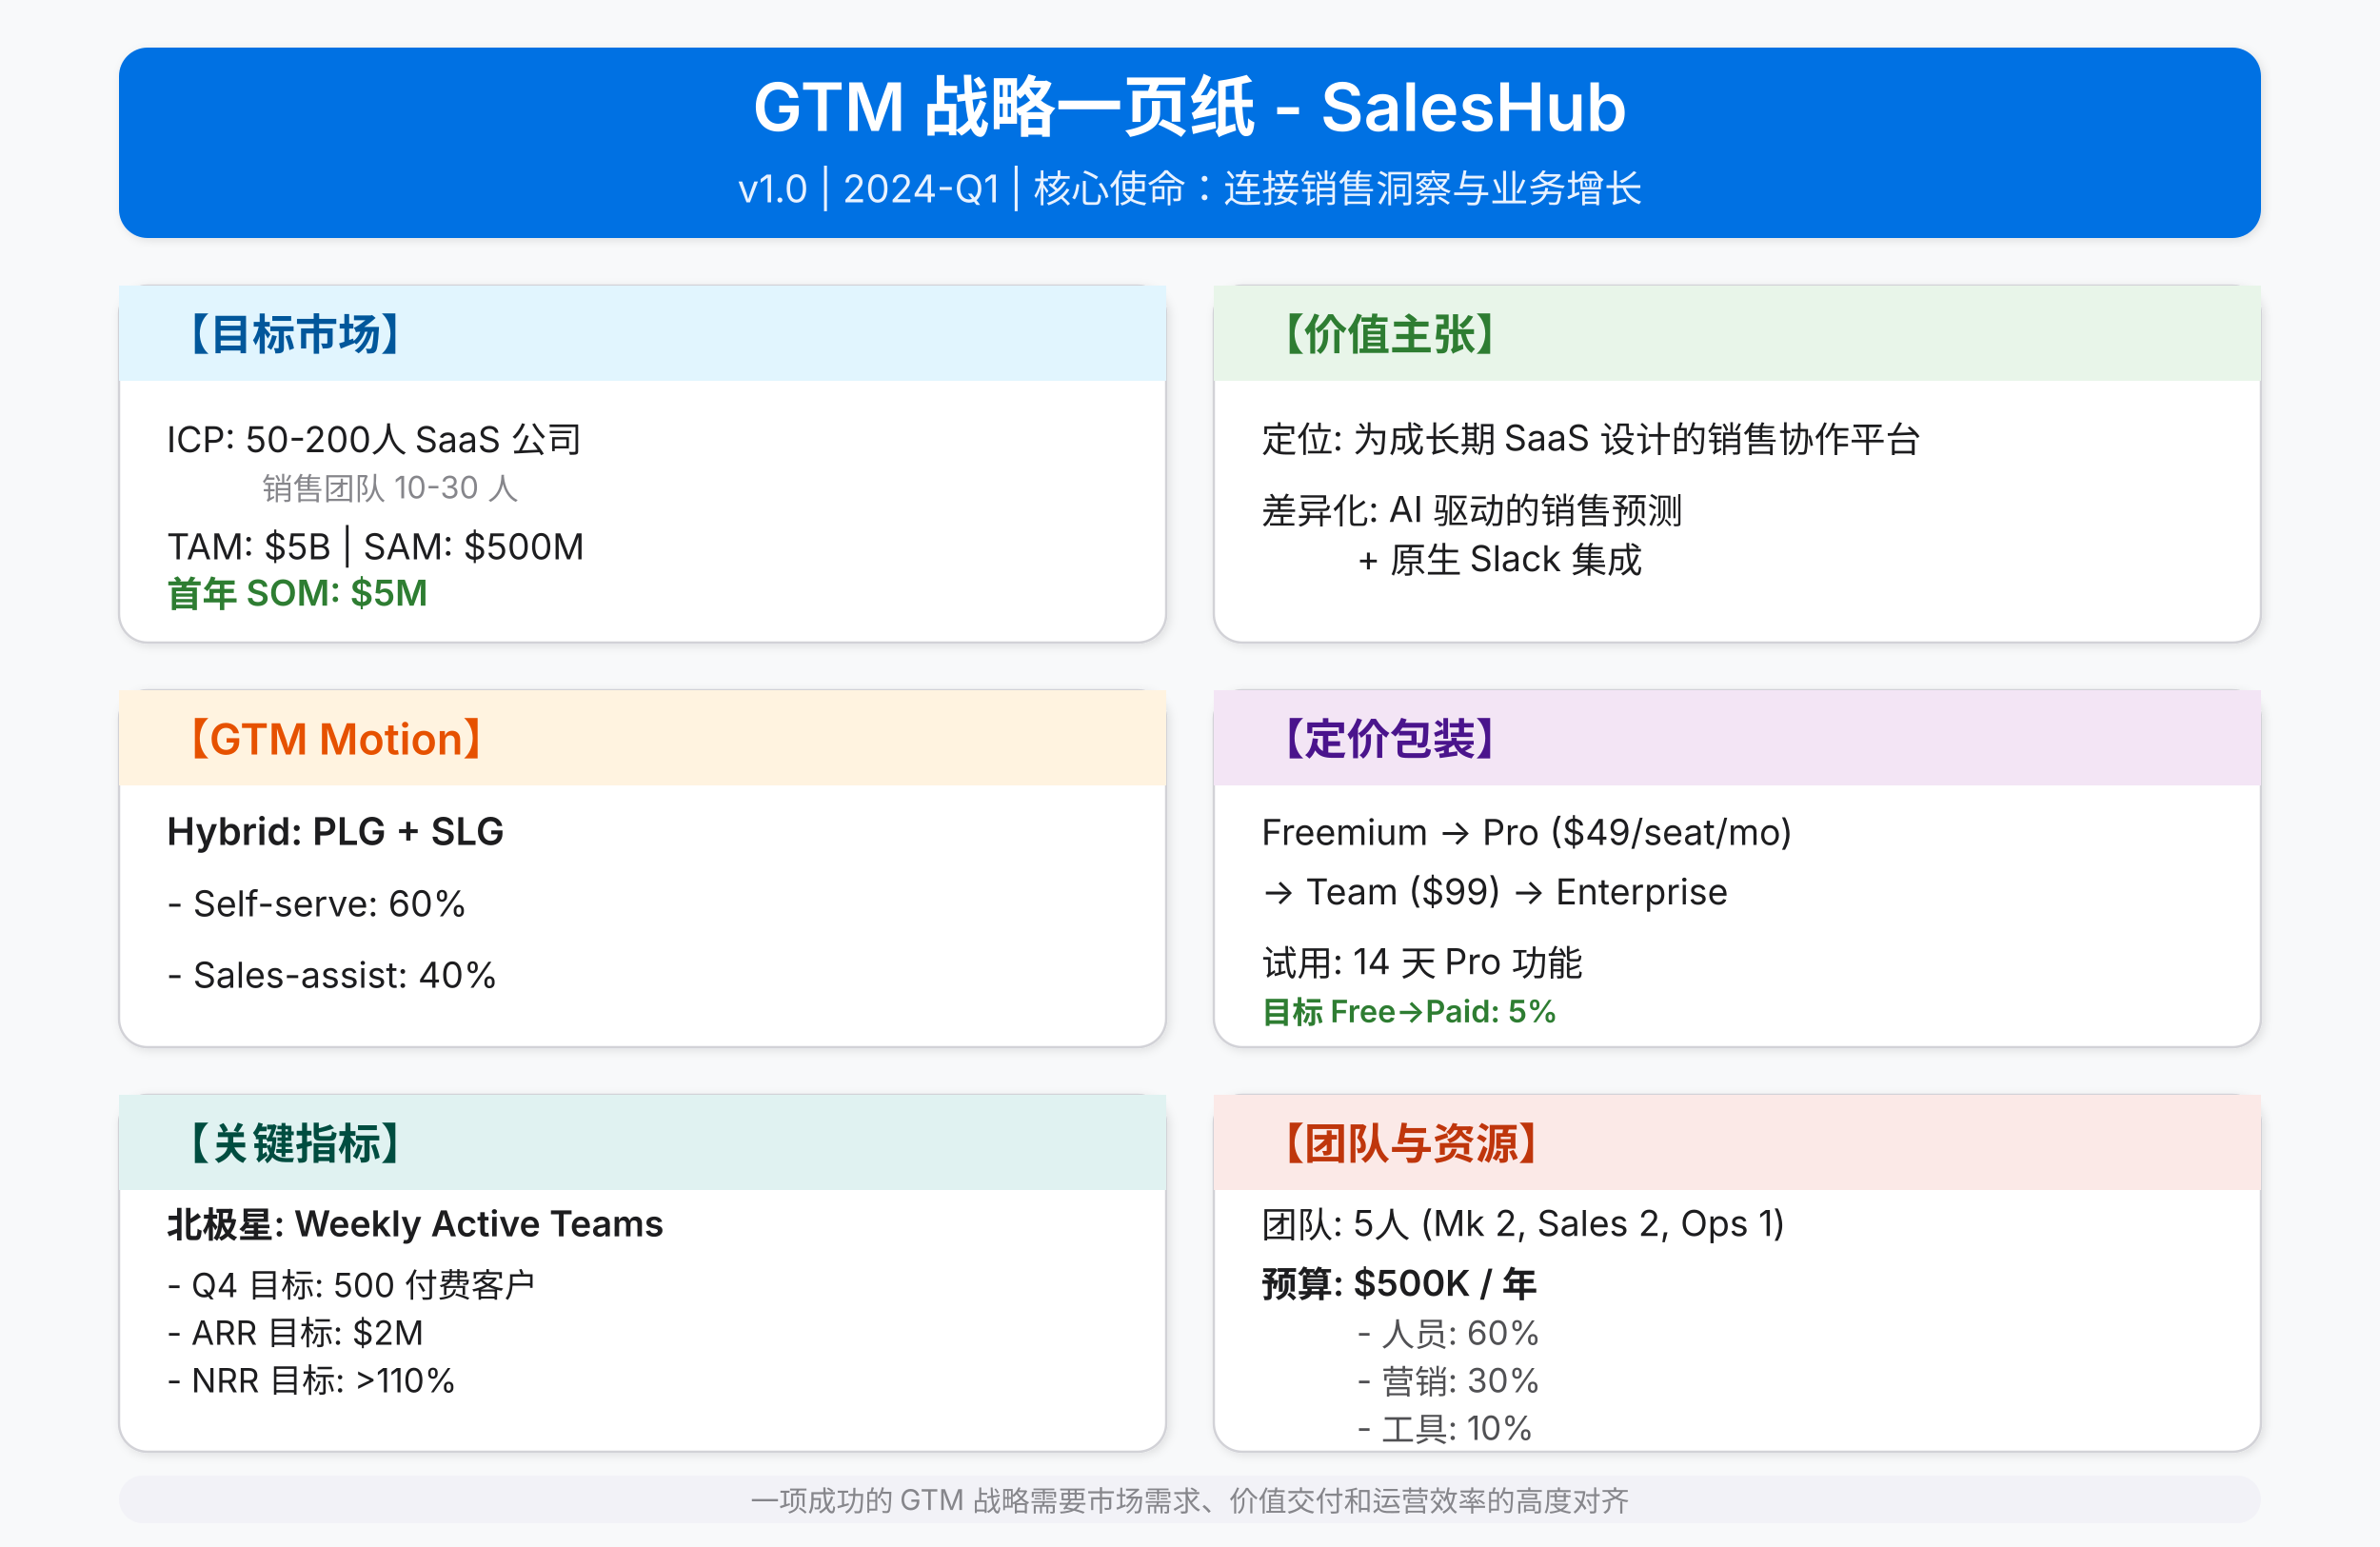
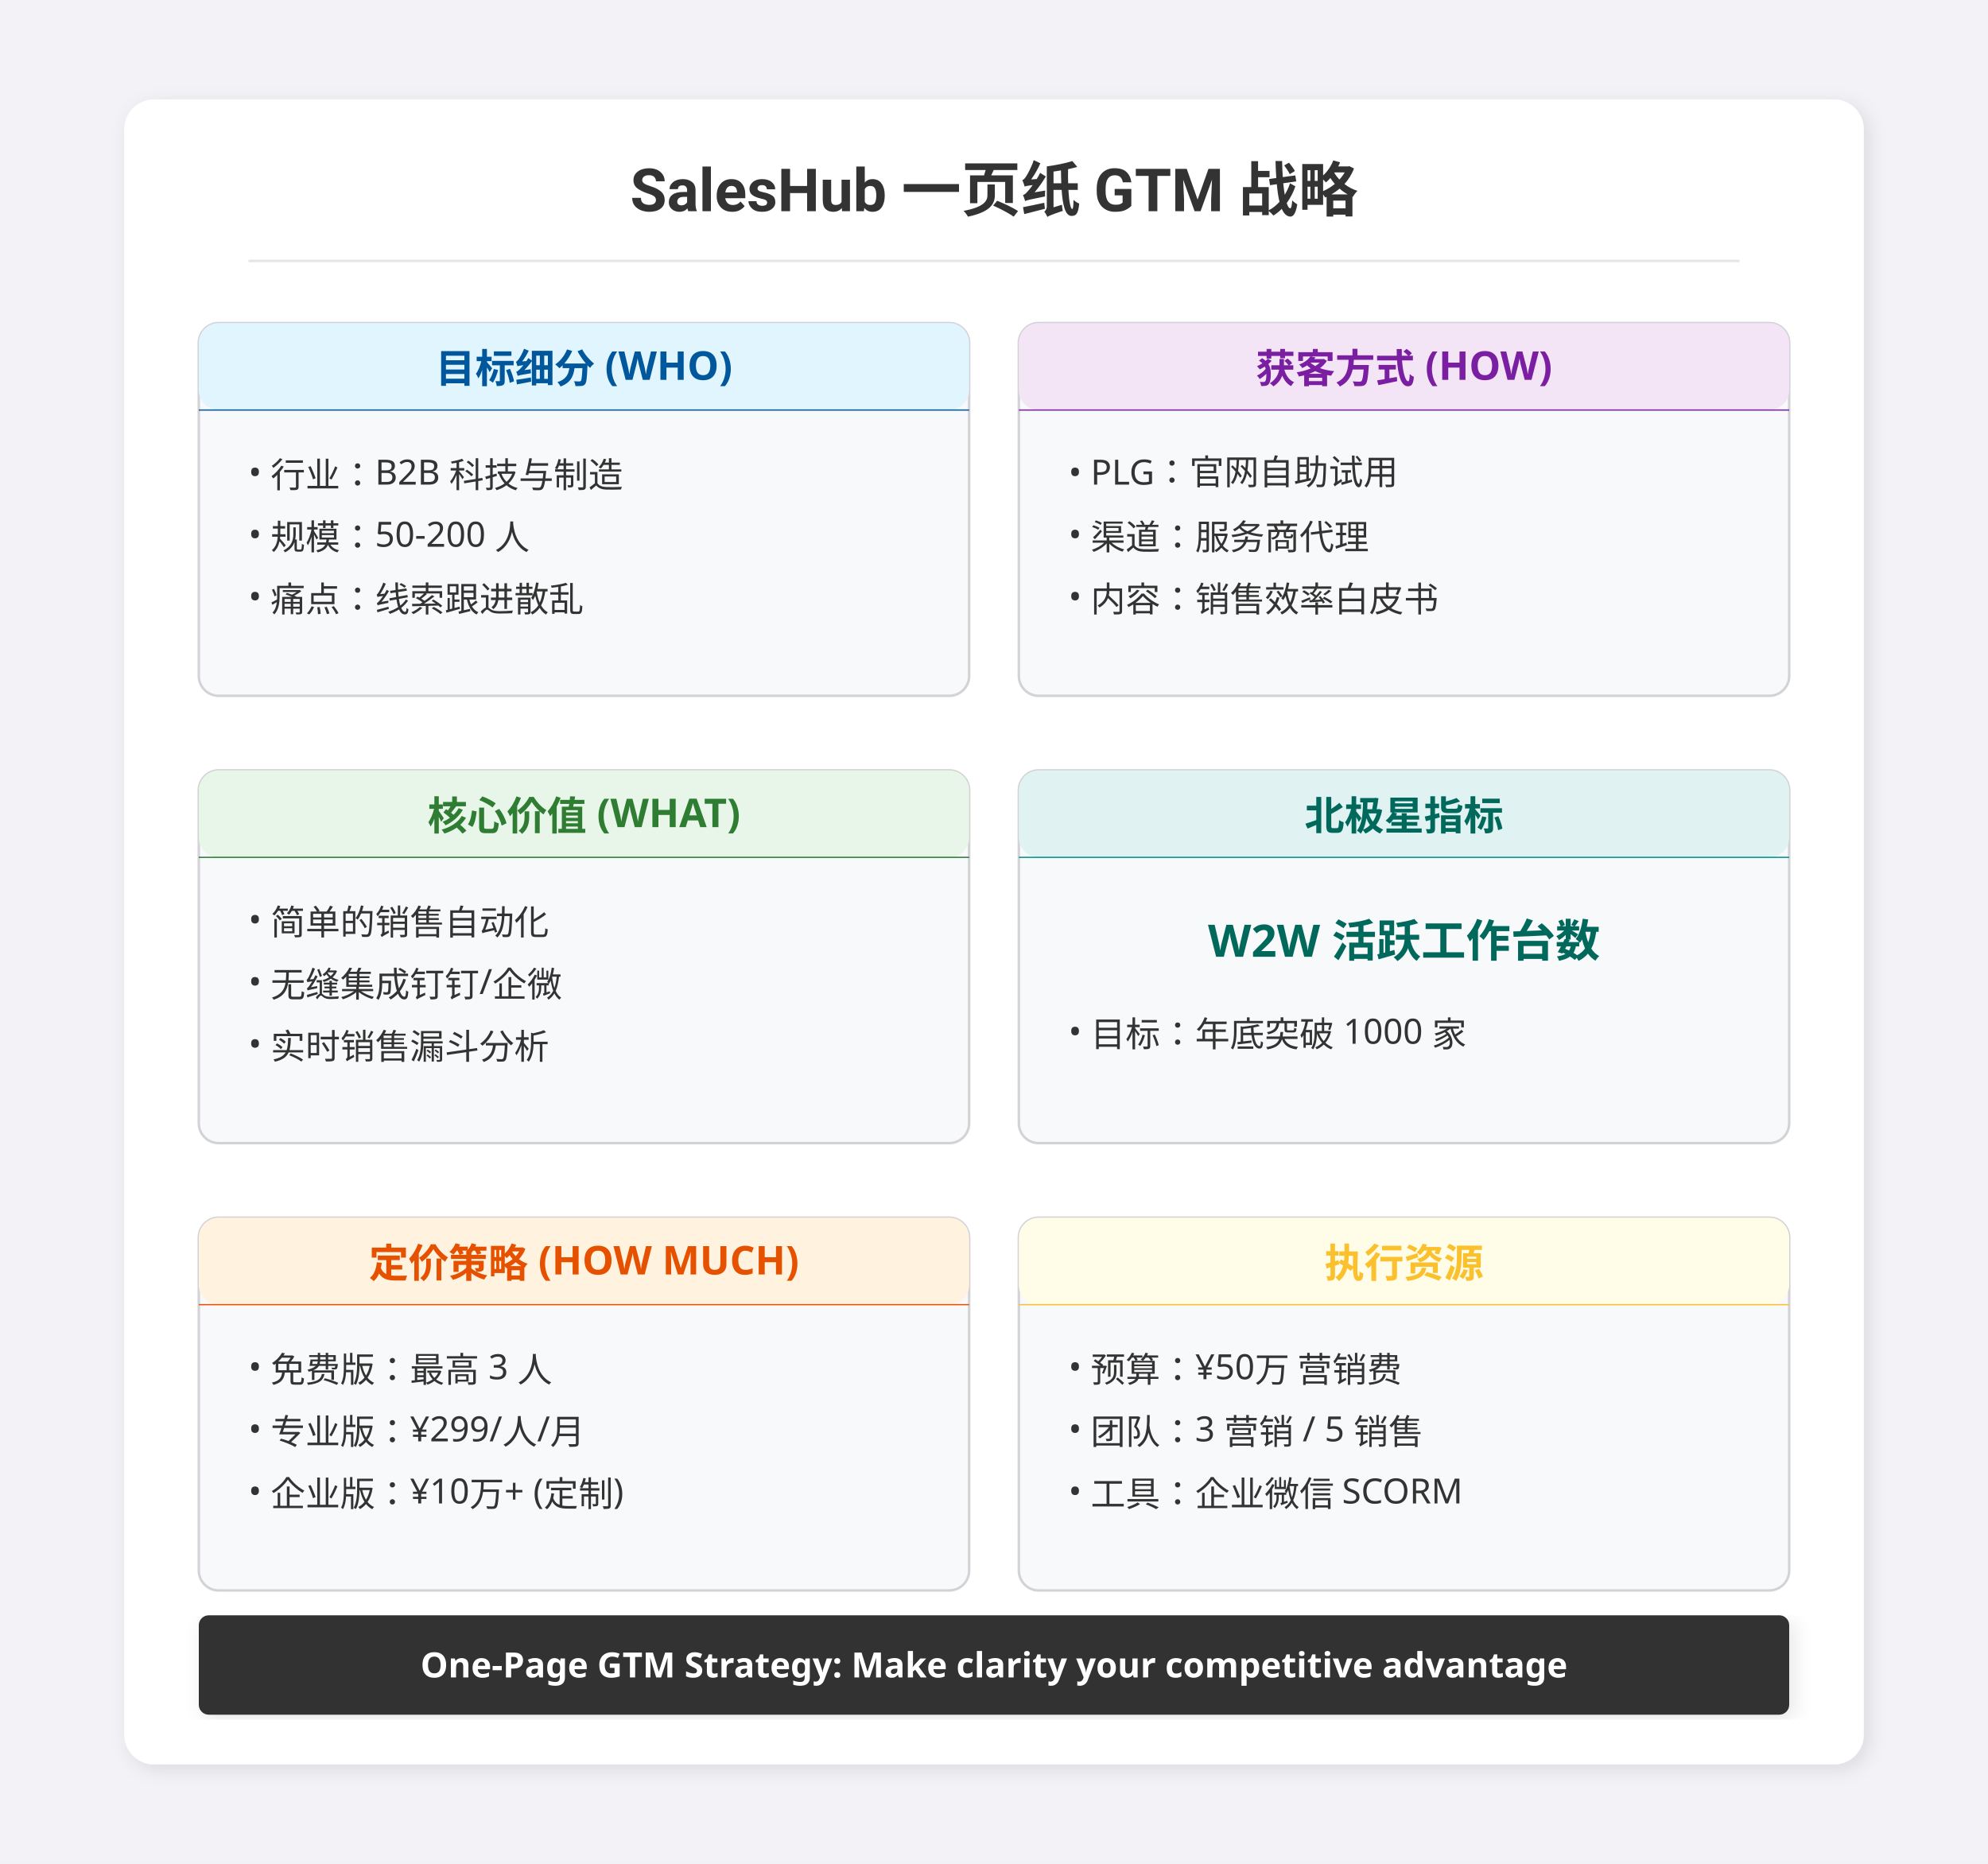
- <svg xmlns="http://www.w3.org/2000/svg" viewBox="0 0 1000 650">
+ <svg xmlns="http://www.w3.org/2000/svg" width="800" height="750">
  <defs>
    <filter id="shadow" x="-5%" y="-5%" width="110%" height="110%">
-       <feGaussianBlur in="SourceAlpha" stdDeviation="2" />
-       <feOffset dx="1" dy="1" result="offsetblur" />
-       <feComponentTransfer>
-         <feFuncA type="linear" slope="0.1" />
-       </feComponentTransfer>
-       <feMerge>
-         <feMergeNode />
-         <feMergeNode in="SourceGraphic" />
-       </feMerge>
+       <feDropShadow dx="2" dy="2" stdDeviation="4" flood-color="#000000" flood-opacity="0.1" />
    </filter>
  </defs>
-   <rect width="100%" height="100%" fill="#f8f9fa" />
-   <rect x="50" y="20" width="900" height="80" rx="12" fill="#0071e3" filter="url(#shadow)" />
-   <text x="500" y="55" font-family="Outfit, Inter, sans-serif" font-size="28" font-weight="600" text-anchor="middle" fill="#ffffff">GTM 战略一页纸 - SalesHub</text>
-   <text x="500" y="85" font-family="Outfit, Inter, sans-serif" font-size="16" text-anchor="middle" fill="#e8f2ff">v1.0 | 2024-Q1 | 核心使命：连接销售洞察与业务增长</text>
-   <rect x="50" y="120" width="440" height="150" rx="12" fill="#ffffff" stroke="#d2d2d7" stroke-width="1" filter="url(#shadow)" />
-   <rect x="50" y="120" width="440" height="40" rx="12 12 0 0" fill="#e1f5fe" />
-   <text x="70" y="147" font-family="Outfit, Inter, sans-serif" font-size="18" font-weight="600" fill="#01579b">【目标市场】</text>
-   <text x="70" y="190" font-family="Outfit, Inter, sans-serif" font-size="15" fill="#1d1d1f">ICP: 50-200人 SaaS 公司</text>
-   <text x="110" y="210" font-family="Outfit, Inter, sans-serif" font-size="13" fill="#86868b">销售团队 10-30 人</text>
-   <text x="70" y="235" font-family="Outfit, Inter, sans-serif" font-size="15" fill="#1d1d1f">TAM: $5B | SAM: $500M</text>
-   <text x="70" y="255" font-family="Outfit, Inter, sans-serif" font-size="15" fill="#2e7d32" font-weight="600">首年 SOM: $5M</text>
-   <rect x="510" y="120" width="440" height="150" rx="12" fill="#ffffff" stroke="#d2d2d7" stroke-width="1" filter="url(#shadow)" />
-   <rect x="510" y="120" width="440" height="40" rx="12 12 0 0" fill="#e8f5e9" />
-   <text x="530" y="147" font-family="Outfit, Inter, sans-serif" font-size="18" font-weight="600" fill="#2e7d32">【价值主张】</text>
-   <text x="530" y="190" font-family="Outfit, Inter, sans-serif" font-size="15" fill="#1d1d1f">定位: 为成长期 SaaS 设计的销售协作平台</text>
-   <text x="530" y="220" font-family="Outfit, Inter, sans-serif" font-size="15" fill="#1d1d1f">差异化: AI 驱动的销售预测</text>
-   <text x="570" y="240" font-family="Outfit, Inter, sans-serif" font-size="15" fill="#1d1d1f">+ 原生 Slack 集成</text>
-   <rect x="50" y="290" width="440" height="150" rx="12" fill="#ffffff" stroke="#d2d2d7" stroke-width="1" filter="url(#shadow)" />
-   <rect x="50" y="290" width="440" height="40" rx="12 12 0 0" fill="#fff3e0" />
-   <text x="70" y="317" font-family="Outfit, Inter, sans-serif" font-size="18" font-weight="600" fill="#e65100">【GTM Motion】</text>
-   <text x="70" y="355" font-family="Outfit, Inter, sans-serif" font-size="16" font-weight="600" fill="#1d1d1f">Hybrid: PLG + SLG</text>
-   <text x="70" y="385" font-family="Outfit, Inter, sans-serif" font-size="15" fill="#1d1d1f">- Self-serve: 60%</text>
-   <text x="70" y="415" font-family="Outfit, Inter, sans-serif" font-size="15" fill="#1d1d1f">- Sales-assist: 40%</text>
-   <rect x="510" y="290" width="440" height="150" rx="12" fill="#ffffff" stroke="#d2d2d7" stroke-width="1" filter="url(#shadow)" />
-   <rect x="510" y="290" width="440" height="40" rx="12 12 0 0" fill="#f3e5f5" />
-   <text x="530" y="317" font-family="Outfit, Inter, sans-serif" font-size="18" font-weight="600" fill="#4a148c">【定价包装】</text>
-   <text x="530" y="355" font-family="Outfit, Inter, sans-serif" font-size="15" fill="#1d1d1f">Freemium → Pro ($49/seat/mo)</text>
-   <text x="530" y="380" font-family="Outfit, Inter, sans-serif" font-size="15" fill="#1d1d1f">→ Team ($99) → Enterprise</text>
-   <text x="530" y="410" font-family="Outfit, Inter, sans-serif" font-size="15" fill="#1d1d1f">试用: 14 天 Pro 功能</text>
-   <text x="530" y="430" font-family="Outfit, Inter, sans-serif" font-size="13" fill="#2e7d32" font-weight="600">目标 Free→Paid: 5%</text>
-   <rect x="50" y="460" width="440" height="150" rx="12" fill="#ffffff" stroke="#d2d2d7" stroke-width="1" filter="url(#shadow)" />
-   <rect x="50" y="460" width="440" height="40" rx="12 12 0 0" fill="#e0f2f1" />
-   <text x="70" y="487" font-family="Outfit, Inter, sans-serif" font-size="18" font-weight="600" fill="#004d40">【关键指标】</text>
-   <text x="70" y="520" font-family="Outfit, Inter, sans-serif" font-size="15" fill="#1d1d1f" font-weight="600">北极星: Weekly Active Teams</text>
-   <text x="70" y="545" font-family="Outfit, Inter, sans-serif" font-size="14" fill="#1d1d1f">- Q4 目标: 500 付费客户</text>
-   <text x="70" y="565" font-family="Outfit, Inter, sans-serif" font-size="14" fill="#1d1d1f">- ARR 目标: $2M</text>
-   <text x="70" y="585" font-family="Outfit, Inter, sans-serif" font-size="14" fill="#1d1d1f">- NRR 目标: &gt;110%</text>
-   <rect x="510" y="460" width="440" height="150" rx="12" fill="#ffffff" stroke="#d2d2d7" stroke-width="1" filter="url(#shadow)" />
-   <rect x="510" y="460" width="440" height="40" rx="12 12 0 0" fill="#fbe9e7" />
-   <text x="530" y="487" font-family="Outfit, Inter, sans-serif" font-size="18" font-weight="600" fill="#bf360c">【团队与资源】</text>
-   <text x="530" y="520" font-family="Outfit, Inter, sans-serif" font-size="15" fill="#1d1d1f">团队: 5人 (Mk 2, Sales 2, Ops 1)</text>
-   <text x="530" y="545" font-family="Outfit, Inter, sans-serif" font-size="15" fill="#1d1d1f" font-weight="600">预算: $500K / 年</text>
-   <text x="570" y="565" font-family="Outfit, Inter, sans-serif" font-size="14" fill="#515154">- 人员: 60%</text>
-   <text x="570" y="585" font-family="Outfit, Inter, sans-serif" font-size="14" fill="#515154">- 营销: 30%</text>
-   <text x="570" y="605" font-family="Outfit, Inter, sans-serif" font-size="14" fill="#515154">- 工具: 10%</text>
-   <rect x="50" y="620" width="900" height="20" rx="10" fill="#f2f2f7" />
-   <text x="500" y="635" font-family="Outfit, Inter, sans-serif" font-size="12" text-anchor="middle" fill="#86868b">一项成功的 GTM 战略需要市场需求、价值交付和运营效率的高度对齐</text>
+   <rect width="100%" height="100%" fill="#F2F2F7" />
+   <rect x="50" y="40" width="700" height="670" rx="12" fill="#ffffff" filter="url(#shadow)" />
+   <text x="400" y="85" font-family="-apple-system, BlinkMacSystemFont, 'Segoe UI', Roboto, Helvetica, Arial, sans-serif" font-size="24" font-weight="bold" text-anchor="middle" fill="#333">
+     SalesHub 一页纸 GTM 战略
+   </text>
+   <line x1="100" y1="105" x2="700" y2="105" stroke="#E5E5E7" stroke-width="1" />
+   <g transform="translate(80, 130)">
+     <rect x="0" y="0" width="310" height="150" rx="8" fill="#F8F9FA" stroke="#D2D2D7" stroke-width="1" />
+     <rect x="0" y="0" width="310" height="35" rx="8" fill="#E1F5FE" />
+     <path d="M 0,35 L 310,35" stroke="#01579B" stroke-width="0.5" />
+     <text x="155" y="24" font-family="sans-serif" font-size="16" font-weight="bold" text-anchor="middle" fill="#01579B">目标细分 (WHO)</text>
+     <text x="20" y="65" font-family="sans-serif" font-size="14" fill="#333">• 行业：B2B 科技与制造</text>
+     <text x="20" y="90" font-family="sans-serif" font-size="14" fill="#333">• 规模：50-200 人</text>
+     <text x="20" y="115" font-family="sans-serif" font-size="14" fill="#333">• 痛点：线索跟进散乱</text>
+     <g transform="translate(0, 180)">
+       <rect x="0" y="0" width="310" height="150" rx="8" fill="#F8F9FA" stroke="#D2D2D7" stroke-width="1" />
+       <rect x="0" y="0" width="310" height="35" rx="8" fill="#E8F5E9" />
+       <path d="M 0,35 L 310,35" stroke="#2E7D32" stroke-width="0.5" />
+       <text x="155" y="24" font-family="sans-serif" font-size="16" font-weight="bold" text-anchor="middle" fill="#2E7D32">核心价值 (WHAT)</text>
+       <text x="20" y="65" font-family="sans-serif" font-size="14" fill="#333">• 简单的销售自动化</text>
+       <text x="20" y="90" font-family="sans-serif" font-size="14" fill="#333">• 无缝集成钉钉/企微</text>
+       <text x="20" y="115" font-family="sans-serif" font-size="14" fill="#333">• 实时销售漏斗分析</text>
+     </g>
+     <g transform="translate(0, 360)">
+       <rect x="0" y="0" width="310" height="150" rx="8" fill="#F8F9FA" stroke="#D2D2D7" stroke-width="1" />
+       <rect x="0" y="0" width="310" height="35" rx="8" fill="#FFF3E0" />
+       <path d="M 0,35 L 310,35" stroke="#E65100" stroke-width="0.5" />
+       <text x="155" y="24" font-family="sans-serif" font-size="16" font-weight="bold" text-anchor="middle" fill="#E65100">定价策略 (HOW MUCH)</text>
+       <text x="20" y="65" font-family="sans-serif" font-size="14" fill="#333">• 免费版：最高 3 人</text>
+       <text x="20" y="90" font-family="sans-serif" font-size="14" fill="#333">• 专业版：¥299/人/月</text>
+       <text x="20" y="115" font-family="sans-serif" font-size="14" fill="#333">• 企业版：¥10万+ (定制)</text>
+     </g>
+   </g>
+   <g transform="translate(410, 130)">
+     <rect x="0" y="0" width="310" height="150" rx="8" fill="#F8F9FA" stroke="#D2D2D7" stroke-width="1" />
+     <rect x="0" y="0" width="310" height="35" rx="8" fill="#F3E5F5" />
+     <path d="M 0,35 L 310,35" stroke="#7B1FA2" stroke-width="0.5" />
+     <text x="155" y="24" font-family="sans-serif" font-size="16" font-weight="bold" text-anchor="middle" fill="#7B1FA2">获客方式 (HOW)</text>
+     <text x="20" y="65" font-family="sans-serif" font-size="14" fill="#333">• PLG：官网自助试用</text>
+     <text x="20" y="90" font-family="sans-serif" font-size="14" fill="#333">• 渠道：服务商代理</text>
+     <text x="20" y="115" font-family="sans-serif" font-size="14" fill="#333">• 内容：销售效率白皮书</text>
+     <g transform="translate(0, 180)">
+       <rect x="0" y="0" width="310" height="150" rx="8" fill="#F8F9FA" stroke="#D2D2D7" stroke-width="1" />
+       <rect x="0" y="0" width="310" height="35" rx="8" fill="#E0F2F1" />
+       <path d="M 0,35 L 310,35" stroke="#009688" stroke-width="0.5" />
+       <text x="155" y="24" font-family="sans-serif" font-size="16" font-weight="bold" text-anchor="middle" fill="#00695C">北极星指标</text>
+       <text x="155" y="75" font-family="sans-serif" font-size="18" font-weight="bold" text-anchor="middle" fill="#00695C">W2W 活跃工作台数</text>
+       <text x="20" y="110" font-family="sans-serif" font-size="14" fill="#333">• 目标：年底突破 1000 家</text>
+     </g>
+     <g transform="translate(0, 360)">
+       <rect x="0" y="0" width="310" height="150" rx="8" fill="#F8F9FA" stroke="#D2D2D7" stroke-width="1" />
+       <rect x="0" y="0" width="310" height="35" rx="8" fill="#FFFDE7" />
+       <path d="M 0,35 L 310,35" stroke="#FBC02D" stroke-width="0.5" />
+       <text x="155" y="24" font-family="sans-serif" font-size="16" font-weight="bold" text-anchor="middle" fill="#FBC02D">执行资源</text>
+       <text x="20" y="65" font-family="sans-serif" font-size="14" fill="#333">• 预算：¥50万 营销费</text>
+       <text x="20" y="90" font-family="sans-serif" font-size="14" fill="#333">• 团队：3 营销 / 5 销售</text>
+       <text x="20" y="115" font-family="sans-serif" font-size="14" fill="#333">• 工具：企业微信 SCORM</text>
+     </g>
+   </g>
+   <g transform="translate(80, 650)">
+     <rect width="640" height="40" rx="4" fill="#333" filter="url(#shadow)" />
+     <text x="320" y="25" font-family="sans-serif" font-size="14" font-weight="bold" text-anchor="middle" fill="#ffffff">One-Page GTM Strategy: Make clarity your competitive advantage</text>
+   </g>
</svg>
